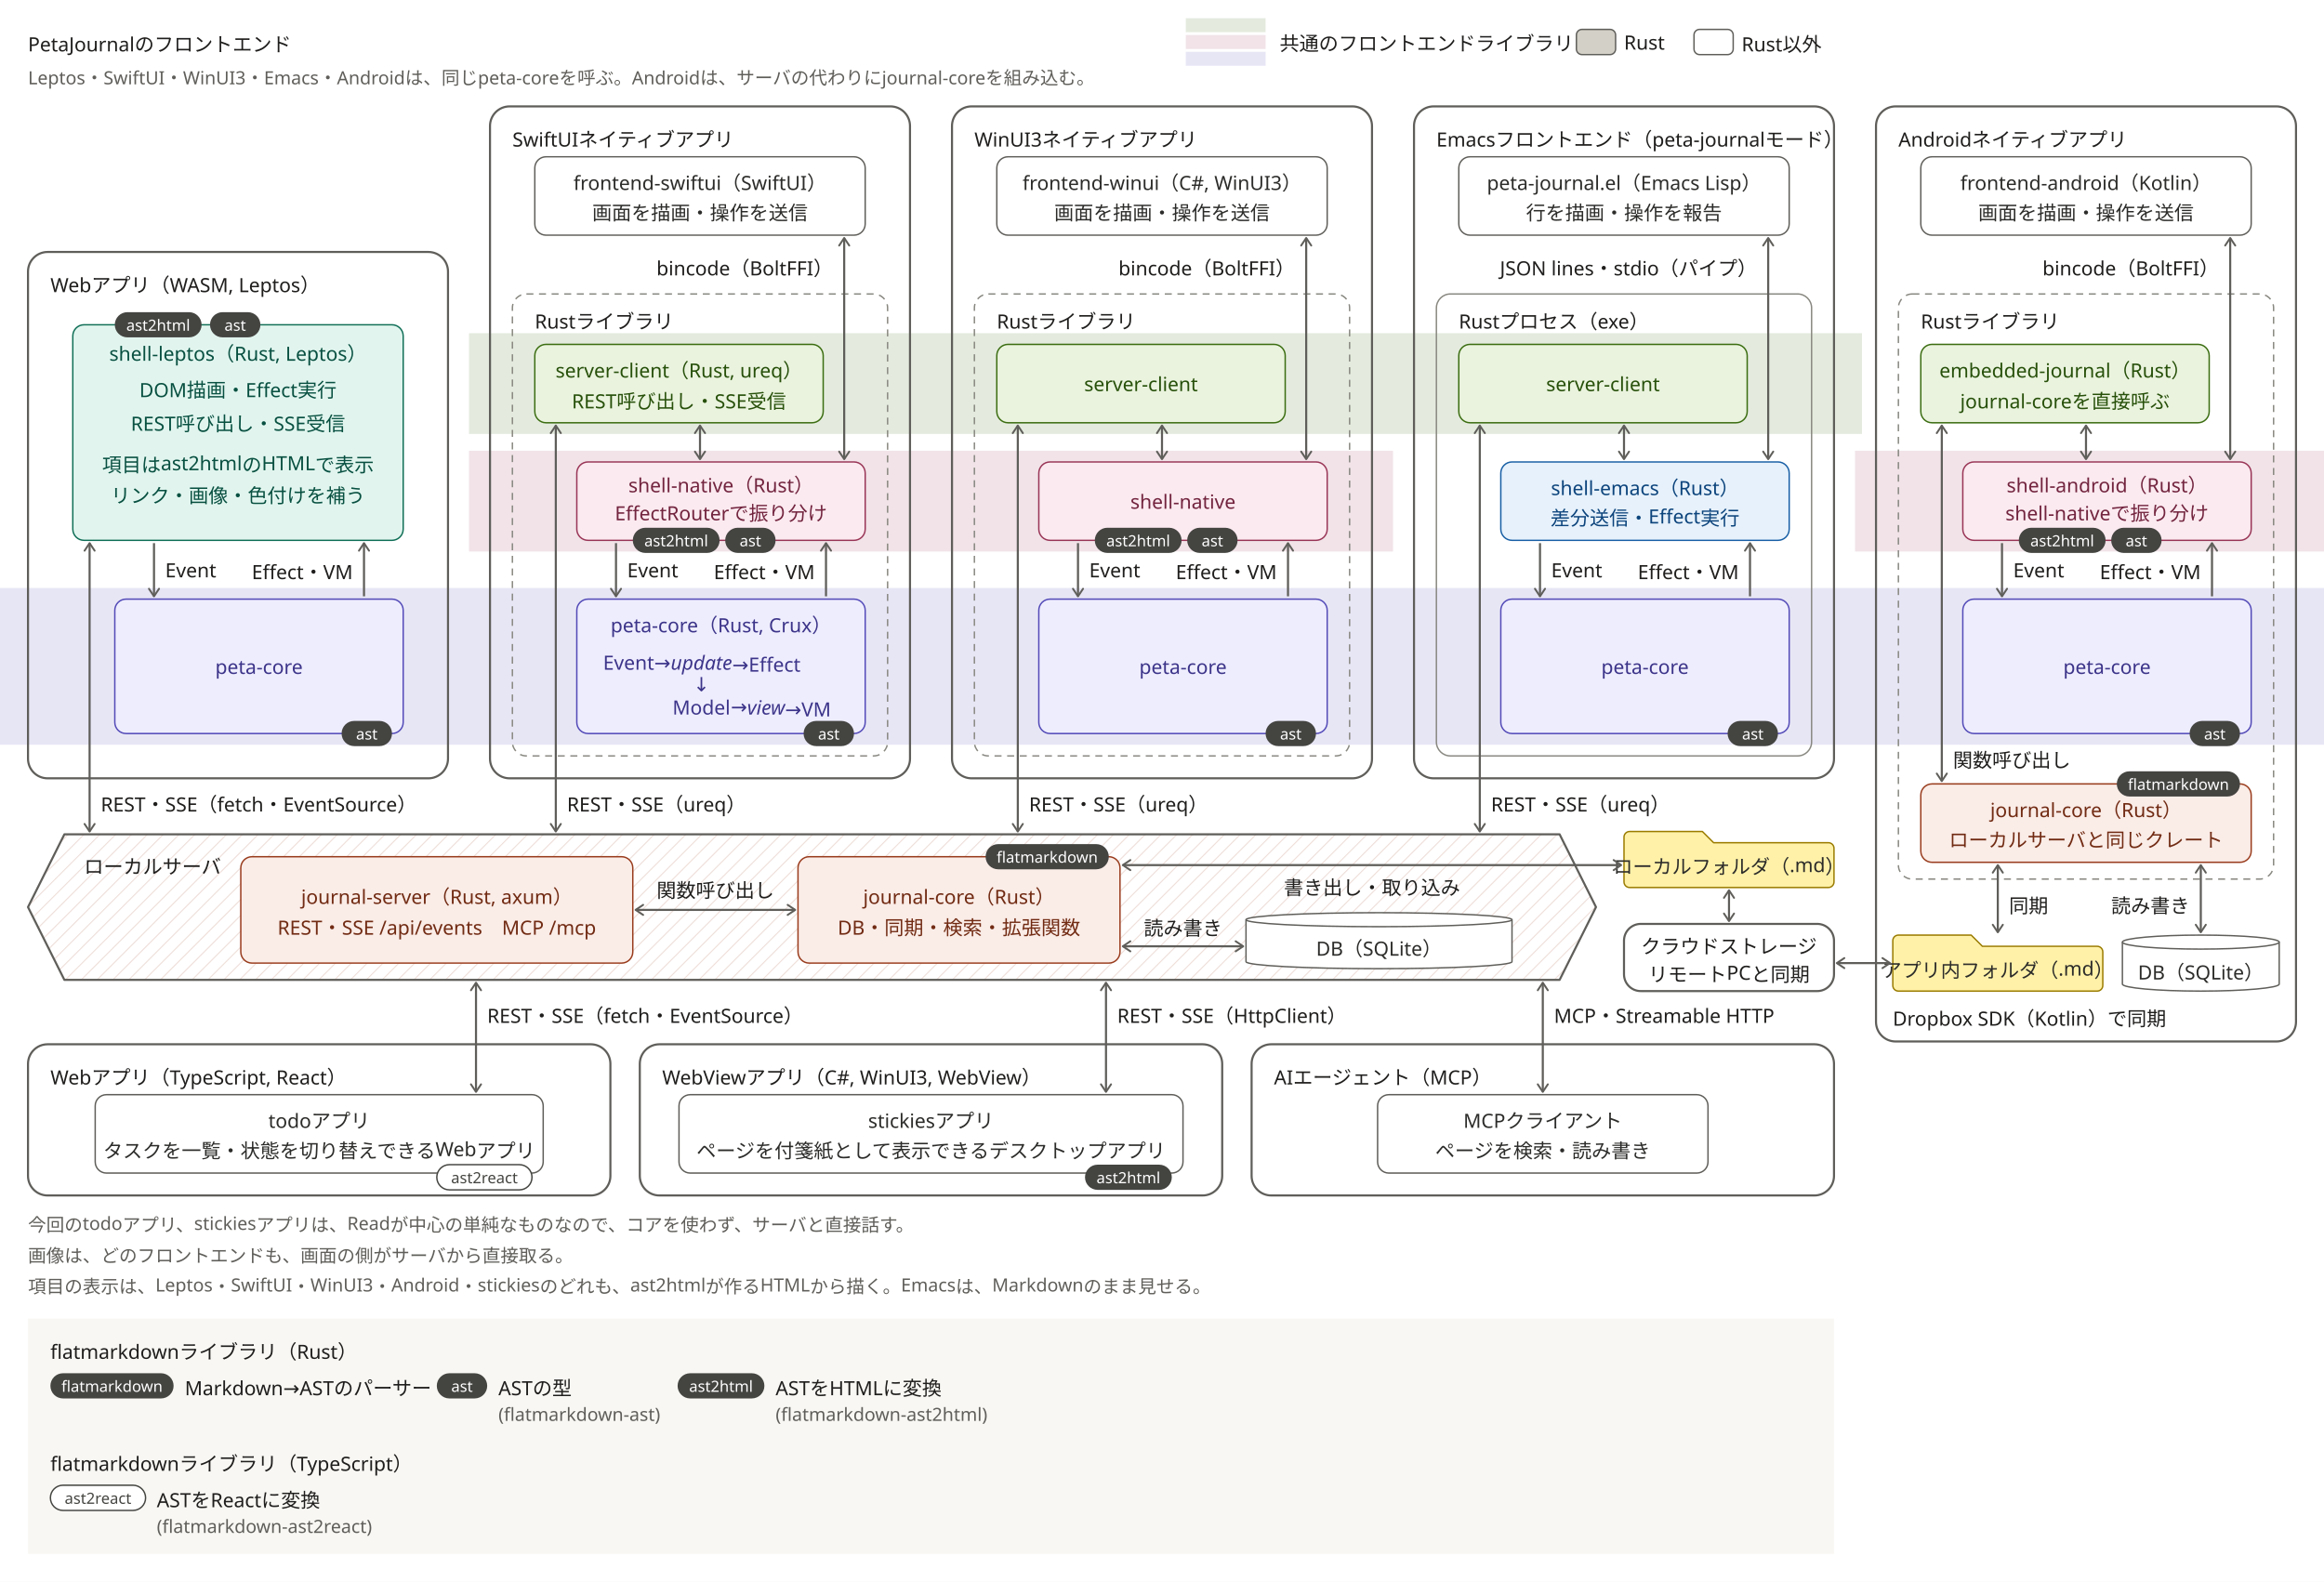
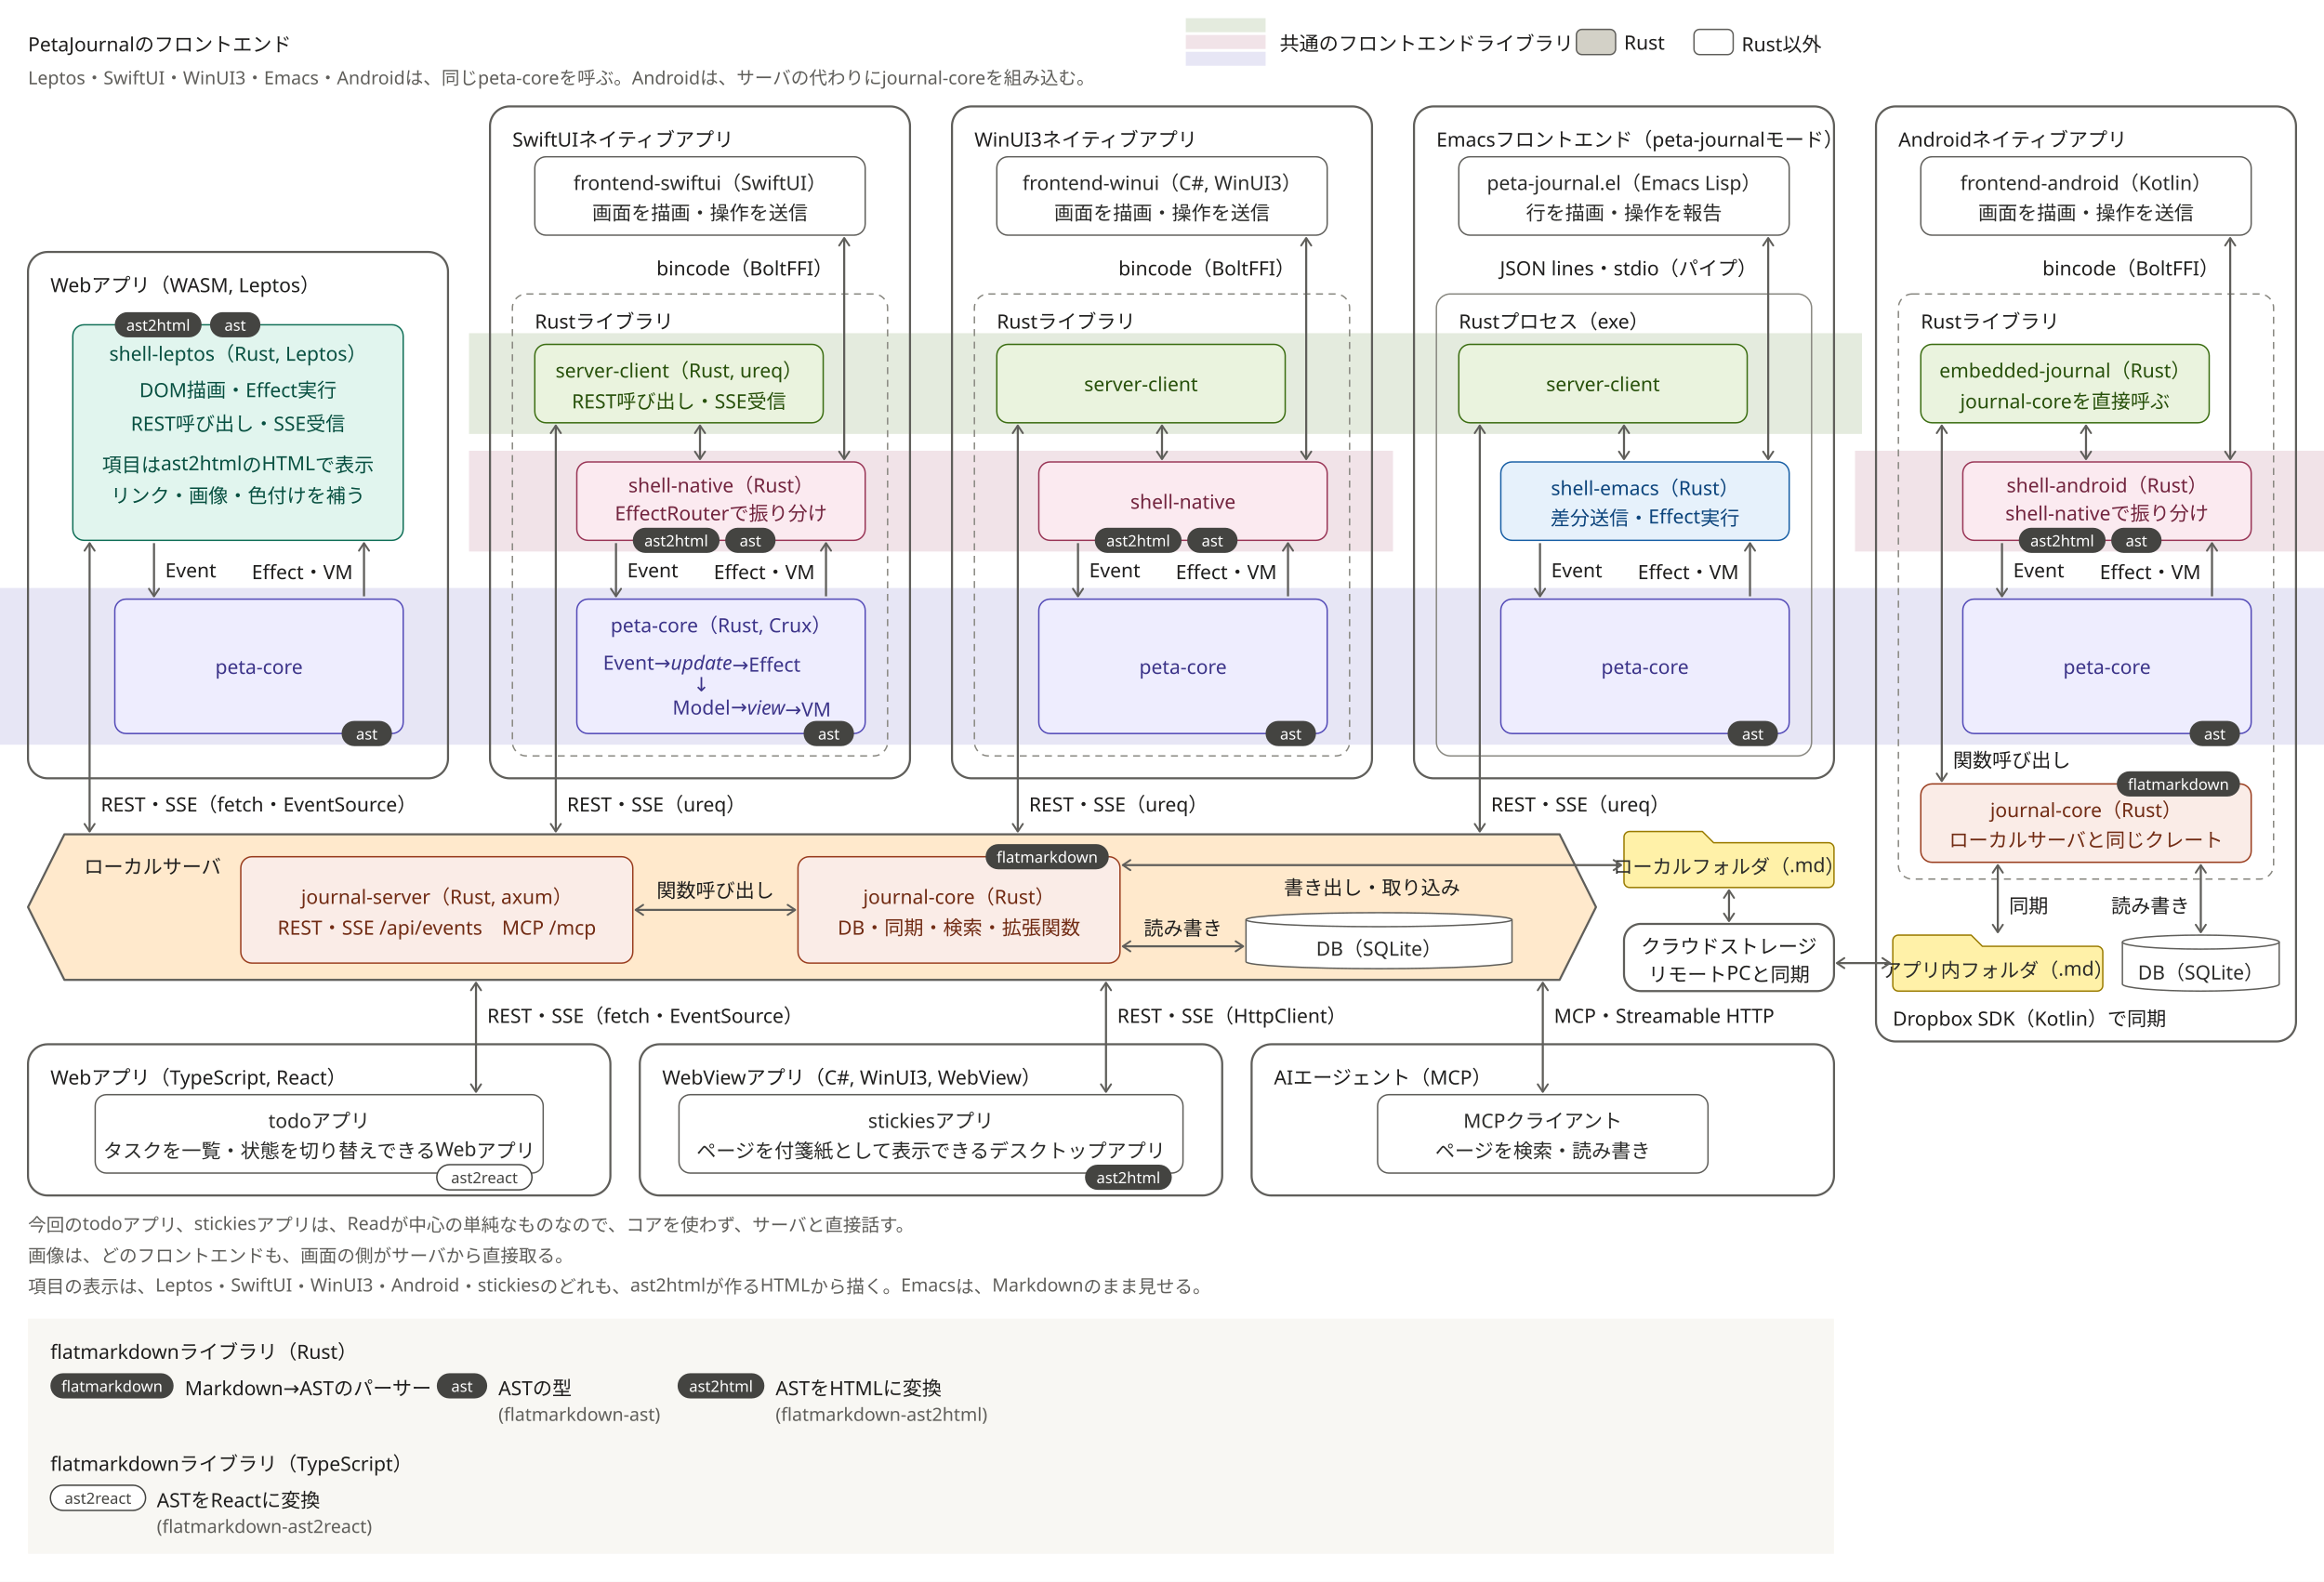
<svg xmlns="http://www.w3.org/2000/svg" width="1660" height="1130" viewBox="0 0 1660 1130" role="img">
  <defs>
    <marker id="arrow" viewBox="0 0 10 10" refX="8" refY="5" markerWidth="6" markerHeight="6" orient="auto-start-reverse">
      <path d="M2 1L8 5L2 9" fill="none" stroke="#5F5E5A" stroke-width="1.5" stroke-linecap="round" stroke-linejoin="round" />
    </marker>
-     <pattern id="hatch" width="8" height="8" patternUnits="userSpaceOnUse" patternTransform="rotate(45)">
-       <line x1="0" y1="0" x2="0" y2="8" stroke="#993C1D" stroke-width="1.5" stroke-opacity="0.16" />
-     </pattern>
    <style>
text { font-family: "Hiragino Sans", "Yu Gothic UI", "Meiryo", "Noto Sans JP", sans-serif; font-size: 14px; fill: #1F1E1D; }
.th { font-weight: 500; }
.note { font-size: 13px; fill: #5F5E5A; }
.arr { stroke: #5F5E5A; stroke-width: 1.5; fill: none; }
.frame { fill: none; stroke: #5F5E5A; stroke-width: 1.5; }
.inner { fill: none; stroke: #888780; stroke-width: 1; stroke-dasharray: 5 4; }
.teal rect { fill: #E1F5EE; stroke: #0F6E56; stroke-width: 1; }
.teal text { fill: #085041; }
.purple rect { fill: #EEEDFE; stroke: #534AB7; stroke-width: 1; }
.purple text { fill: #3C3489; }
.coral rect { fill: #FAECE7; stroke: #993C1D; stroke-width: 1; }
.coral text { fill: #712B13; }
.gray rect { fill: #F1EFE8; stroke: #5F5E5A; stroke-width: 1; }
.gray text { fill: #2C2C2A; }
.blue rect { fill: #E6F1FB; stroke: #185FA5; stroke-width: 1; }
.blue text { fill: #0C447C; }
.pink rect { fill: #FBEAF0; stroke: #993556; stroke-width: 1; }
.pink text { fill: #72243E; }
.green rect { fill: #EAF3DE; stroke: #3B6D11; stroke-width: 1; }
.green text { fill: #27500A; }
.other rect { fill: #FFFFFF; }
.store path { fill: #FFFFFF; stroke: #5F5E5A; stroke-width: 1; stroke-linejoin: round; }
.store path.folder { fill: #FFF1A8; stroke: #9A7B00; }
.chip rect { fill: #444441; stroke: none; }
.chip text { fill: #FFFFFF; font-size: 11px; font-weight: 500; }
.wip rect { stroke-dasharray: 5 4; }
.badge rect { fill: #FAEEDA; stroke: #BA7517; stroke-width: 1; }
.badge text { fill: #854F0B; font-size: 12px; font-weight: 500; }
</style>
  </defs>
  <rect x="0" y="0" width="1660" height="1130" fill="#FFFFFF" />
  <rect x="0" y="420" width="1660" height="112" fill="#534AB7" fill-opacity="0.14" />
  <rect x="335" y="238" width="995" height="72" fill="#3B6D11" fill-opacity="0.14" />
  <rect x="335" y="322" width="660" height="72" fill="#993556" fill-opacity="0.14" />
  <rect x="1325" y="322" width="335" height="72" fill="#993556" fill-opacity="0.14" />
  <text class="th" x="20" y="30" dominant-baseline="central">PetaJournalのフロントエンド</text>
  <text class="note" x="20" y="54" dominant-baseline="central">Leptos・SwiftUI・WinUI3・Emacs・Androidは、同じpeta-coreを呼ぶ。Androidは、サーバの代わりにjournal-coreを組み込む。</text>
  <rect x="847" y="13" width="57" height="10" fill="#3B6D11" fill-opacity="0.14" />
  <rect x="847" y="25" width="57" height="10" fill="#993556" fill-opacity="0.14" />
  <rect x="847" y="37" width="57" height="10" fill="#534AB7" fill-opacity="0.14" />
  <text x="914" y="30" dominant-baseline="central">共通のフロントエンドライブラリ</text>
  <g class="gray">
    <rect x="1126" y="21" width="28" height="18" rx="4" style="fill:#D3D1C7" />
    <text x="1160" y="30" dominant-baseline="central" style="fill:#1F1E1D">Rust</text>
  </g>
  <g class="gray other">
    <rect x="1210" y="21" width="28" height="18" rx="4" />
    <text x="1244" y="30" dominant-baseline="central" style="fill:#1F1E1D">Rust以外</text>
  </g>
  <g transform="translate(0,56)">
    <rect class="frame" x="20" y="124" width="300" height="376" rx="14" />
    <text class="th" x="36" y="146" dominant-baseline="central">Webアプリ（WASM, Leptos）</text>
    <rect class="frame" x="1010" y="20" width="300" height="480" rx="14" />
    <text class="th" x="1026" y="42" dominant-baseline="central">Emacsフロントエンド（peta-journalモード）</text>
    <rect class="inner" x="1026" y="154" width="268" height="330" rx="10" style="stroke-dasharray:none" />
    <text x="1042" y="172" dominant-baseline="central">Rustプロセス（exe）</text>
    <rect class="frame" x="350" y="20" width="300" height="480" rx="14" />
    <text class="th" x="366" y="42" dominant-baseline="central">SwiftUIネイティブアプリ</text>
    <rect class="inner" x="366" y="154" width="268" height="330" rx="10" />
    <text x="382" y="172" dominant-baseline="central">Rustライブラリ</text>
    <g class="teal">
      <rect x="52" y="176" width="236" height="154" rx="8" />
      <text class="th" x="170" y="195" text-anchor="middle" dominant-baseline="central">shell-leptos（Rust, Leptos）</text>
      <text x="170" y="221" text-anchor="middle" dominant-baseline="central">DOM描画・Effect実行</text>
      <text x="170" y="245" text-anchor="middle" dominant-baseline="central">REST呼び出し・SSE受信</text>
      <text x="170" y="275" text-anchor="middle" dominant-baseline="central">項目はast2htmlのHTMLで表示</text>
      <text x="170" y="297" text-anchor="middle" dominant-baseline="central">リンク・画像・色付けを補う</text>
    </g>
    <g class="purple">
      <rect x="82" y="372" width="206" height="96" rx="8" />
      <text class="th" x="185" y="420" text-anchor="middle" dominant-baseline="central">peta-core</text>
    </g>
    <g class="gray other">
      <rect x="1042" y="56" width="236" height="56" rx="8" />
      <text class="th" x="1160" y="73" text-anchor="middle" dominant-baseline="central">peta-journal.el（Emacs Lisp）</text>
      <text x="1160" y="95" text-anchor="middle" dominant-baseline="central">行を描画・操作を報告</text>
    </g>
    <g class="green">
      <rect x="1042" y="190" width="206" height="56" rx="8" />
      <text class="th" x="1145" y="218" text-anchor="middle" dominant-baseline="central">server-client</text>
    </g>
    <g class="blue">
      <rect x="1072" y="274" width="206" height="56" rx="8" />
      <text class="th" x="1175" y="291" text-anchor="middle" dominant-baseline="central">shell-emacs（Rust）</text>
      <text x="1175" y="313" text-anchor="middle" dominant-baseline="central">差分送信・Effect実行</text>
    </g>
    <g class="purple">
      <rect x="1072" y="372" width="206" height="96" rx="8" />
      <text class="th" x="1175" y="420" text-anchor="middle" dominant-baseline="central">peta-core</text>
    </g>
    <g class="gray other">
      <rect x="382" y="56" width="236" height="56" rx="8" />
      <text class="th" x="500" y="73" text-anchor="middle" dominant-baseline="central">frontend-swiftui（SwiftUI）</text>
      <text x="500" y="95" text-anchor="middle" dominant-baseline="central">画面を描画・操作を送信</text>
    </g>
    <g class="green">
      <rect x="382" y="190" width="206" height="56" rx="8" />
      <text class="th" x="485" y="207" text-anchor="middle" dominant-baseline="central">server-client（Rust, ureq）</text>
      <text x="485" y="229" text-anchor="middle" dominant-baseline="central">REST呼び出し・SSE受信</text>
    </g>
    <g class="pink">
      <rect x="412" y="274" width="206" height="56" rx="8" />
      <text class="th" x="515" y="289" text-anchor="middle" dominant-baseline="central">shell-native（Rust）</text>
      <text x="515" y="309" text-anchor="middle" dominant-baseline="central">EffectRouterで振り分け</text>
    </g>
    <g class="purple">
      <rect x="412" y="372" width="206" height="96" rx="8" />
      <text class="th" x="515" y="389" text-anchor="middle" dominant-baseline="central">peta-core（Rust, Crux）</text>
      <text x="479" y="417" text-anchor="end" dominant-baseline="central">Event→</text>
      <text x="501" y="417" text-anchor="middle" dominant-baseline="central" font-style="italic">update</text>
      <text x="523" y="417" dominant-baseline="central">→Effect</text>
      <text x="501" y="433" text-anchor="middle" dominant-baseline="central">↓</text>
      <text x="501" y="449" text-anchor="middle" dominant-baseline="central">Model</text>
      <text x="522" y="449" dominant-baseline="central">→<tspan font-style="italic">view</tspan>→VM</text>
    </g>
    <line class="arr" x1="110" y1="332" x2="110" y2="370" marker-end="url(#arrow)" />
    <text x="118" y="351" dominant-baseline="central">Event</text>
    <line class="arr" x1="260" y1="370" x2="260" y2="332" marker-end="url(#arrow)" />
    <text x="252" y="351" text-anchor="end" dominant-baseline="central">Effect・VM</text>
    <line class="arr" x1="1160" y1="248" x2="1160" y2="272" marker-start="url(#arrow)" marker-end="url(#arrow)" />
    <line class="arr" x1="1100" y1="332" x2="1100" y2="370" marker-end="url(#arrow)" />
    <text x="1108" y="351" dominant-baseline="central">Event</text>
    <line class="arr" x1="1250" y1="370" x2="1250" y2="332" marker-end="url(#arrow)" />
    <text x="1242" y="351" text-anchor="end" dominant-baseline="central">Effect・VM</text>
    <line class="arr" x1="500" y1="248" x2="500" y2="272" marker-start="url(#arrow)" marker-end="url(#arrow)" />
    <line class="arr" x1="440" y1="332" x2="440" y2="370" marker-end="url(#arrow)" />
    <text x="448" y="351" dominant-baseline="central">Event</text>
    <line class="arr" x1="590" y1="370" x2="590" y2="332" marker-end="url(#arrow)" />
    <text x="582" y="351" text-anchor="end" dominant-baseline="central">Effect・VM</text>
    <line class="arr" x1="1263" y1="114" x2="1263" y2="272" marker-start="url(#arrow)" marker-end="url(#arrow)" />
    <text x="1255" y="134" text-anchor="end" dominant-baseline="central">JSON lines・stdio（パイプ）</text>
    <line class="arr" x1="603" y1="114" x2="603" y2="272" marker-start="url(#arrow)" marker-end="url(#arrow)" />
    <text x="595" y="134" text-anchor="end" dominant-baseline="central">bincode（BoltFFI）</text>
    <line class="arr" x1="64" y1="332" x2="64" y2="538" marker-start="url(#arrow)" marker-end="url(#arrow)" />
    <text x="72" y="517" dominant-baseline="central">REST・SSE（fetch・EventSource）</text>
    <line class="arr" x1="1057" y1="248" x2="1057" y2="538" marker-start="url(#arrow)" marker-end="url(#arrow)" />
    <text x="1065" y="517" dominant-baseline="central">REST・SSE（ureq）</text>
    <line class="arr" x1="397" y1="248" x2="397" y2="538" marker-start="url(#arrow)" marker-end="url(#arrow)" />
    <text x="405" y="517" dominant-baseline="central">REST・SSE（ureq）</text>
    <rect class="frame" x="680" y="20" width="300" height="480" rx="14" />
    <text class="th" x="696" y="42" dominant-baseline="central">WinUI3ネイティブアプリ</text>
    <rect class="inner" x="696" y="154" width="268" height="330" rx="10" />
    <text x="712" y="172" dominant-baseline="central">Rustライブラリ</text>
    <g class="gray other">
      <rect x="712" y="56" width="236" height="56" rx="8" />
      <text class="th" x="830" y="73" text-anchor="middle" dominant-baseline="central">frontend-winui（C#, WinUI3）</text>
      <text x="830" y="95" text-anchor="middle" dominant-baseline="central">画面を描画・操作を送信</text>
    </g>
    <g class="green">
      <rect x="712" y="190" width="206" height="56" rx="8" />
      <text class="th" x="815" y="218" text-anchor="middle" dominant-baseline="central">server-client</text>
    </g>
    <g class="pink">
      <rect x="742" y="274" width="206" height="56" rx="8" />
      <text class="th" x="845" y="302" text-anchor="middle" dominant-baseline="central">shell-native</text>
    </g>
    <g class="purple">
      <rect x="742" y="372" width="206" height="96" rx="8" />
      <text class="th" x="845" y="420" text-anchor="middle" dominant-baseline="central">peta-core</text>
    </g>
    <line class="arr" x1="830" y1="248" x2="830" y2="272" marker-start="url(#arrow)" marker-end="url(#arrow)" />
    <line class="arr" x1="770" y1="332" x2="770" y2="370" marker-end="url(#arrow)" />
    <text x="778" y="351" dominant-baseline="central">Event</text>
    <line class="arr" x1="920" y1="370" x2="920" y2="332" marker-end="url(#arrow)" />
    <text x="912" y="351" text-anchor="end" dominant-baseline="central">Effect・VM</text>
    <line class="arr" x1="933" y1="114" x2="933" y2="272" marker-start="url(#arrow)" marker-end="url(#arrow)" />
    <text x="925" y="134" text-anchor="end" dominant-baseline="central">bincode（BoltFFI）</text>
    <line class="arr" x1="727" y1="248" x2="727" y2="538" marker-start="url(#arrow)" marker-end="url(#arrow)" />
    <text x="735" y="517" dominant-baseline="central">REST・SSE（ureq）</text>
    <g class="chip">
      <rect x="904" y="459" width="36" height="18" rx="9" />
      <text x="922" y="468" text-anchor="middle" dominant-baseline="central">ast</text>
      <rect x="782" y="321" width="62" height="18" rx="9" />
      <text x="813" y="330" text-anchor="middle" dominant-baseline="central">ast2html</text>
      <rect x="848" y="321" width="36" height="18" rx="9" />
      <text x="866" y="330" text-anchor="middle" dominant-baseline="central">ast</text>
    </g>
    <rect class="frame" x="1340" y="20" width="300" height="668" rx="14" />
    <text class="th" x="1356" y="42" dominant-baseline="central">Androidネイティブアプリ</text>
    <rect class="inner" x="1356" y="154" width="268" height="418" rx="10" />
    <text x="1372" y="172" dominant-baseline="central">Rustライブラリ</text>
    <g class="gray other">
      <rect x="1372" y="56" width="236" height="56" rx="8" />
      <text class="th" x="1490" y="73" text-anchor="middle" dominant-baseline="central">frontend-android（Kotlin）</text>
      <text x="1490" y="95" text-anchor="middle" dominant-baseline="central">画面を描画・操作を送信</text>
    </g>
    <g class="green">
      <rect x="1372" y="190" width="206" height="56" rx="8" />
      <text class="th" x="1475" y="207" text-anchor="middle" dominant-baseline="central">embedded-journal（Rust）</text>
      <text x="1475" y="229" text-anchor="middle" dominant-baseline="central">journal-coreを直接呼ぶ</text>
    </g>
    <g class="pink">
      <rect x="1402" y="274" width="206" height="56" rx="8" />
      <text class="th" x="1505" y="289" text-anchor="middle" dominant-baseline="central">shell-android（Rust）</text>
      <text x="1505" y="309" text-anchor="middle" dominant-baseline="central">shell-nativeで振り分け</text>
    </g>
    <g class="purple">
      <rect x="1402" y="372" width="206" height="96" rx="8" />
      <text class="th" x="1505" y="420" text-anchor="middle" dominant-baseline="central">peta-core</text>
    </g>
    <g class="coral">
      <rect x="1372" y="504" width="236" height="56" rx="8" />
      <text class="th" x="1490" y="521" text-anchor="middle" dominant-baseline="central">journal-core（Rust）</text>
      <text x="1490" y="543" text-anchor="middle" dominant-baseline="central">ローカルサーバと同じクレート</text>
    </g>
    <line class="arr" x1="1490" y1="248" x2="1490" y2="272" marker-start="url(#arrow)" marker-end="url(#arrow)" />
    <line class="arr" x1="1430" y1="332" x2="1430" y2="370" marker-end="url(#arrow)" />
    <text x="1438" y="351" dominant-baseline="central">Event</text>
    <line class="arr" x1="1580" y1="370" x2="1580" y2="332" marker-end="url(#arrow)" />
    <text x="1572" y="351" text-anchor="end" dominant-baseline="central">Effect・VM</text>
    <line class="arr" x1="1593" y1="114" x2="1593" y2="272" marker-start="url(#arrow)" marker-end="url(#arrow)" />
    <text x="1585" y="134" text-anchor="end" dominant-baseline="central">bincode（BoltFFI）</text>
    <line class="arr" x1="1387" y1="248" x2="1387" y2="502" marker-start="url(#arrow)" marker-end="url(#arrow)" />
    <text x="1395" y="486" dominant-baseline="central">関数呼び出し</text>
    <g class="gray store">
      <path class="folder" d="M1356 612H1408L1416 620H1498a4 4 0 0 1 4 4V648a4 4 0 0 1 -4 4H1356a4 4 0 0 1 -4 -4V616a4 4 0 0 1 4 -4Z" />
      <text class="th" x="1427" y="636" text-anchor="middle" dominant-baseline="central">アプリ内フォルダ（.md）</text>
      <path d="M1516 617a56 5 0 0 1 112 0V647a56 5 0 0 1 -112 0Z" />
      <path d="M1516 617a56 5 0 0 0 112 0" style="fill:none" />
      <text class="th" x="1572" y="637" text-anchor="middle" dominant-baseline="central">DB（SQLite）</text>
    </g>
    <line class="arr" x1="1427" y1="562" x2="1427" y2="610" marker-start="url(#arrow)" marker-end="url(#arrow)" />
    <text x="1435" y="590" dominant-baseline="central">同期</text>
    <line class="arr" x1="1572" y1="562" x2="1572" y2="610" marker-start="url(#arrow)" marker-end="url(#arrow)" />
    <text x="1564" y="590" text-anchor="end" dominant-baseline="central">読み書き</text>
    <line class="arr" x1="1312" y1="632" x2="1350" y2="632" marker-start="url(#arrow)" marker-end="url(#arrow)" />
    <text x="1352" y="670" dominant-baseline="central">Dropbox SDK（Kotlin）で同期</text>
    <g class="chip">
      <rect x="1564" y="459" width="36" height="18" rx="9" />
      <text x="1582" y="468" text-anchor="middle" dominant-baseline="central">ast</text>
      <rect x="1442" y="321" width="62" height="18" rx="9" />
      <text x="1473" y="330" text-anchor="middle" dominant-baseline="central">ast2html</text>
      <rect x="1508" y="321" width="36" height="18" rx="9" />
      <text x="1526" y="330" text-anchor="middle" dominant-baseline="central">ast</text>
      <rect x="1512" y="495" width="88" height="18" rx="9" />
      <text x="1556" y="504" text-anchor="middle" dominant-baseline="central">flatmarkdown</text>
    </g>
-     <polygon class="frame" points="20,592 46,540 1114,540 1140,592 1114,644 46,644" stroke-linejoin="round" style="fill:url(#hatch)" />
+     <polygon class="frame" points="20,592 46,540 1114,540 1140,592 1114,644 46,644" stroke-linejoin="round" style="fill:#FFE9CC" />
    <text class="th" x="60" y="562" dominant-baseline="central">ローカルサーバ</text>
    <g class="coral">
      <rect x="172" y="556" width="280" height="76" rx="8" />
      <text class="th" x="312" y="583" text-anchor="middle" dominant-baseline="central">journal-server（Rust, axum）</text>
      <text x="312" y="605" text-anchor="middle" dominant-baseline="central">REST・SSE /api/events　MCP /mcp</text>
      <rect x="570" y="556" width="230" height="76" rx="8" />
      <text class="th" x="685" y="583" text-anchor="middle" dominant-baseline="central">journal-core（Rust）</text>
      <text x="685" y="605" text-anchor="middle" dominant-baseline="central">DB・同期・検索・拡張関数</text>
    </g>
    <line class="arr" x1="454" y1="594" x2="568" y2="594" marker-start="url(#arrow)" marker-end="url(#arrow)" />
    <text x="511" y="579" text-anchor="middle" dominant-baseline="central">関数呼び出し</text>
    <g class="gray store">
      <path class="folder" d="M1164 538H1216L1224 546H1306a4 4 0 0 1 4 4V574a4 4 0 0 1 -4 4H1164a4 4 0 0 1 -4 -4V542a4 4 0 0 1 4 -4Z" />
      <text class="th" x="1235" y="562" text-anchor="middle" dominant-baseline="central">ローカルフォルダ（.md）</text>
      <path d="M890 601a95 5 0 0 1 190 0V631a95 5 0 0 1 -190 0Z" />
      <path d="M890 601a95 5 0 0 0 190 0" style="fill:none" />
      <text class="th" x="985" y="620" text-anchor="middle" dominant-baseline="central">DB（SQLite）</text>
    </g>
    <line class="arr" x1="802" y1="562" x2="1158" y2="562" marker-start="url(#arrow)" marker-end="url(#arrow)" />
    <text x="980" y="577" text-anchor="middle" dominant-baseline="central">書き出し・取り込み</text>
    <line class="arr" x1="802" y1="620" x2="888" y2="620" marker-start="url(#arrow)" marker-end="url(#arrow)" />
    <text x="845" y="606" text-anchor="middle" dominant-baseline="central">読み書き</text>
    <rect class="frame" x="1160" y="604" width="150" height="48" rx="12" />
    <text class="th" x="1235" y="619" text-anchor="middle" dominant-baseline="central">クラウドストレージ</text>
    <text x="1235" y="639" text-anchor="middle" dominant-baseline="central">リモートPCと同期</text>
    <line class="arr" x1="1235" y1="580" x2="1235" y2="602" marker-start="url(#arrow)" marker-end="url(#arrow)" />
    <g class="chip">
      <rect x="82" y="167" width="62" height="18" rx="9" />
      <text x="113" y="176" text-anchor="middle" dominant-baseline="central">ast2html</text>
      <rect x="150" y="167" width="36" height="18" rx="9" />
      <text x="168" y="176" text-anchor="middle" dominant-baseline="central">ast</text>
      <rect x="244" y="459" width="36" height="18" rx="9" />
      <text x="262" y="468" text-anchor="middle" dominant-baseline="central">ast</text>
      <rect x="574" y="459" width="36" height="18" rx="9" />
      <text x="592" y="468" text-anchor="middle" dominant-baseline="central">ast</text>
      <rect x="452" y="321" width="62" height="18" rx="9" />
      <text x="483" y="330" text-anchor="middle" dominant-baseline="central">ast2html</text>
      <rect x="518" y="321" width="36" height="18" rx="9" />
      <text x="536" y="330" text-anchor="middle" dominant-baseline="central">ast</text>
      <rect x="1234" y="459" width="36" height="18" rx="9" />
      <text x="1252" y="468" text-anchor="middle" dominant-baseline="central">ast</text>
      <rect x="704" y="547" width="88" height="18" rx="9" />
      <text x="748" y="556" text-anchor="middle" dominant-baseline="central">flatmarkdown</text>
    </g>
    <rect class="frame" x="20" y="690" width="416" height="108" rx="14" />
    <text class="th" x="36" y="712" dominant-baseline="central">Webアプリ（TypeScript, React）</text>
    <g class="gray other">
      <rect x="68" y="726" width="320" height="56" rx="8" />
      <text class="th" x="228" y="743" text-anchor="middle" dominant-baseline="central">todoアプリ</text>
      <text x="228" y="765" text-anchor="middle" dominant-baseline="central">タスクを一覧・状態を切り替えできるWebアプリ</text>
    </g>
    <line class="arr" x1="340" y1="646" x2="340" y2="724" marker-start="url(#arrow)" marker-end="url(#arrow)" />
    <text x="348" y="668" dominant-baseline="central">REST・SSE（fetch・EventSource）</text>
    <rect class="frame" x="457" y="690" width="416" height="108" rx="14" />
    <text class="th" x="473" y="712" dominant-baseline="central">WebViewアプリ（C#, WinUI3, WebView）</text>
    <g class="gray other">
      <rect x="485" y="726" width="360" height="56" rx="8" />
      <text class="th" x="665" y="743" text-anchor="middle" dominant-baseline="central">stickiesアプリ</text>
      <text x="665" y="765" text-anchor="middle" dominant-baseline="central">ページを付箋紙として表示できるデスクトップアプリ</text>
    </g>
    <line class="arr" x1="790" y1="646" x2="790" y2="724" marker-start="url(#arrow)" marker-end="url(#arrow)" />
    <text x="798" y="668" dominant-baseline="central">REST・SSE（HttpClient）</text>
    <rect class="frame" x="894" y="690" width="416" height="108" rx="14" />
    <text class="th" x="910" y="712" dominant-baseline="central">AIエージェント（MCP）</text>
    <g class="gray other">
      <rect x="984" y="726" width="236" height="56" rx="8" />
      <text class="th" x="1102" y="743" text-anchor="middle" dominant-baseline="central">MCPクライアント</text>
      <text x="1102" y="765" text-anchor="middle" dominant-baseline="central">ページを検索・読み書き</text>
    </g>
    <line class="arr" x1="1102" y1="646" x2="1102" y2="724" marker-start="url(#arrow)" marker-end="url(#arrow)" />
    <text x="1110" y="668" dominant-baseline="central">MCP・Streamable HTTP</text>
    <g class="chip">
      <rect x="312" y="776" width="68" height="18" rx="9" style="fill:#FFFFFF;stroke:#444441;stroke-width:1" />
      <text x="346" y="785" text-anchor="middle" dominant-baseline="central" style="fill:#444441">ast2react</text>
      <rect x="775" y="776" width="62" height="18" rx="9" />
      <text x="806" y="785" text-anchor="middle" dominant-baseline="central">ast2html</text>
    </g>
    <text class="note" x="20" y="818" dominant-baseline="central">今回のtodoアプリ、stickiesアプリは、Readが中心の単純なものなので、コアを使わず、サーバと直接話す。</text>
    <text class="note" x="20" y="840" dominant-baseline="central">画像は、どのフロントエンドも、画面の側がサーバから直接取る。</text>
    <text class="note" x="20" y="862" dominant-baseline="central">項目の表示は、Leptos・SwiftUI・WinUI3・Android・stickiesのどれも、ast2htmlが作るHTMLから描く。Emacsは、Markdownのまま見せる。</text>
    <g transform="translate(0,266)">
      <rect x="20" y="620" width="1290" height="168" fill="#F8F7F3" />
      <text class="th" x="36" y="642" dominant-baseline="central">flatmarkdownライブラリ（Rust）</text>
      <g class="chip">
        <rect x="36" y="659" width="88" height="18" rx="9" />
        <text x="80" y="668" text-anchor="middle" dominant-baseline="central">flatmarkdown</text>
        <rect x="312" y="659" width="36" height="18" rx="9" />
        <text x="330" y="668" text-anchor="middle" dominant-baseline="central">ast</text>
        <rect x="484" y="659" width="62" height="18" rx="9" />
        <text x="515" y="668" text-anchor="middle" dominant-baseline="central">ast2html</text>
      </g>
      <text x="132" y="668" dominant-baseline="central">Markdown→ASTのパーサー</text>
      <text x="356" y="668" dominant-baseline="central">ASTの型</text>
      <text class="note" x="356" y="688" dominant-baseline="central">(flatmarkdown-ast)</text>
      <text x="554" y="668" dominant-baseline="central">ASTをHTMLに変換</text>
      <text class="note" x="554" y="688" dominant-baseline="central">(flatmarkdown-ast2html)</text>
      <g class="chip">
        <rect x="36" y="739" width="68" height="18" rx="9" style="fill:#FFFFFF;stroke:#444441;stroke-width:1" />
        <text x="70" y="748" text-anchor="middle" dominant-baseline="central" style="fill:#444441">ast2react</text>
      </g>
      <text class="th" x="36" y="722" dominant-baseline="central">flatmarkdownライブラリ（TypeScript）</text>
      <text x="112" y="748" dominant-baseline="central">ASTをReactに変換</text>
      <text class="note" x="112" y="768" dominant-baseline="central">(flatmarkdown-ast2react)</text>
    </g>
  </g>
</svg>
